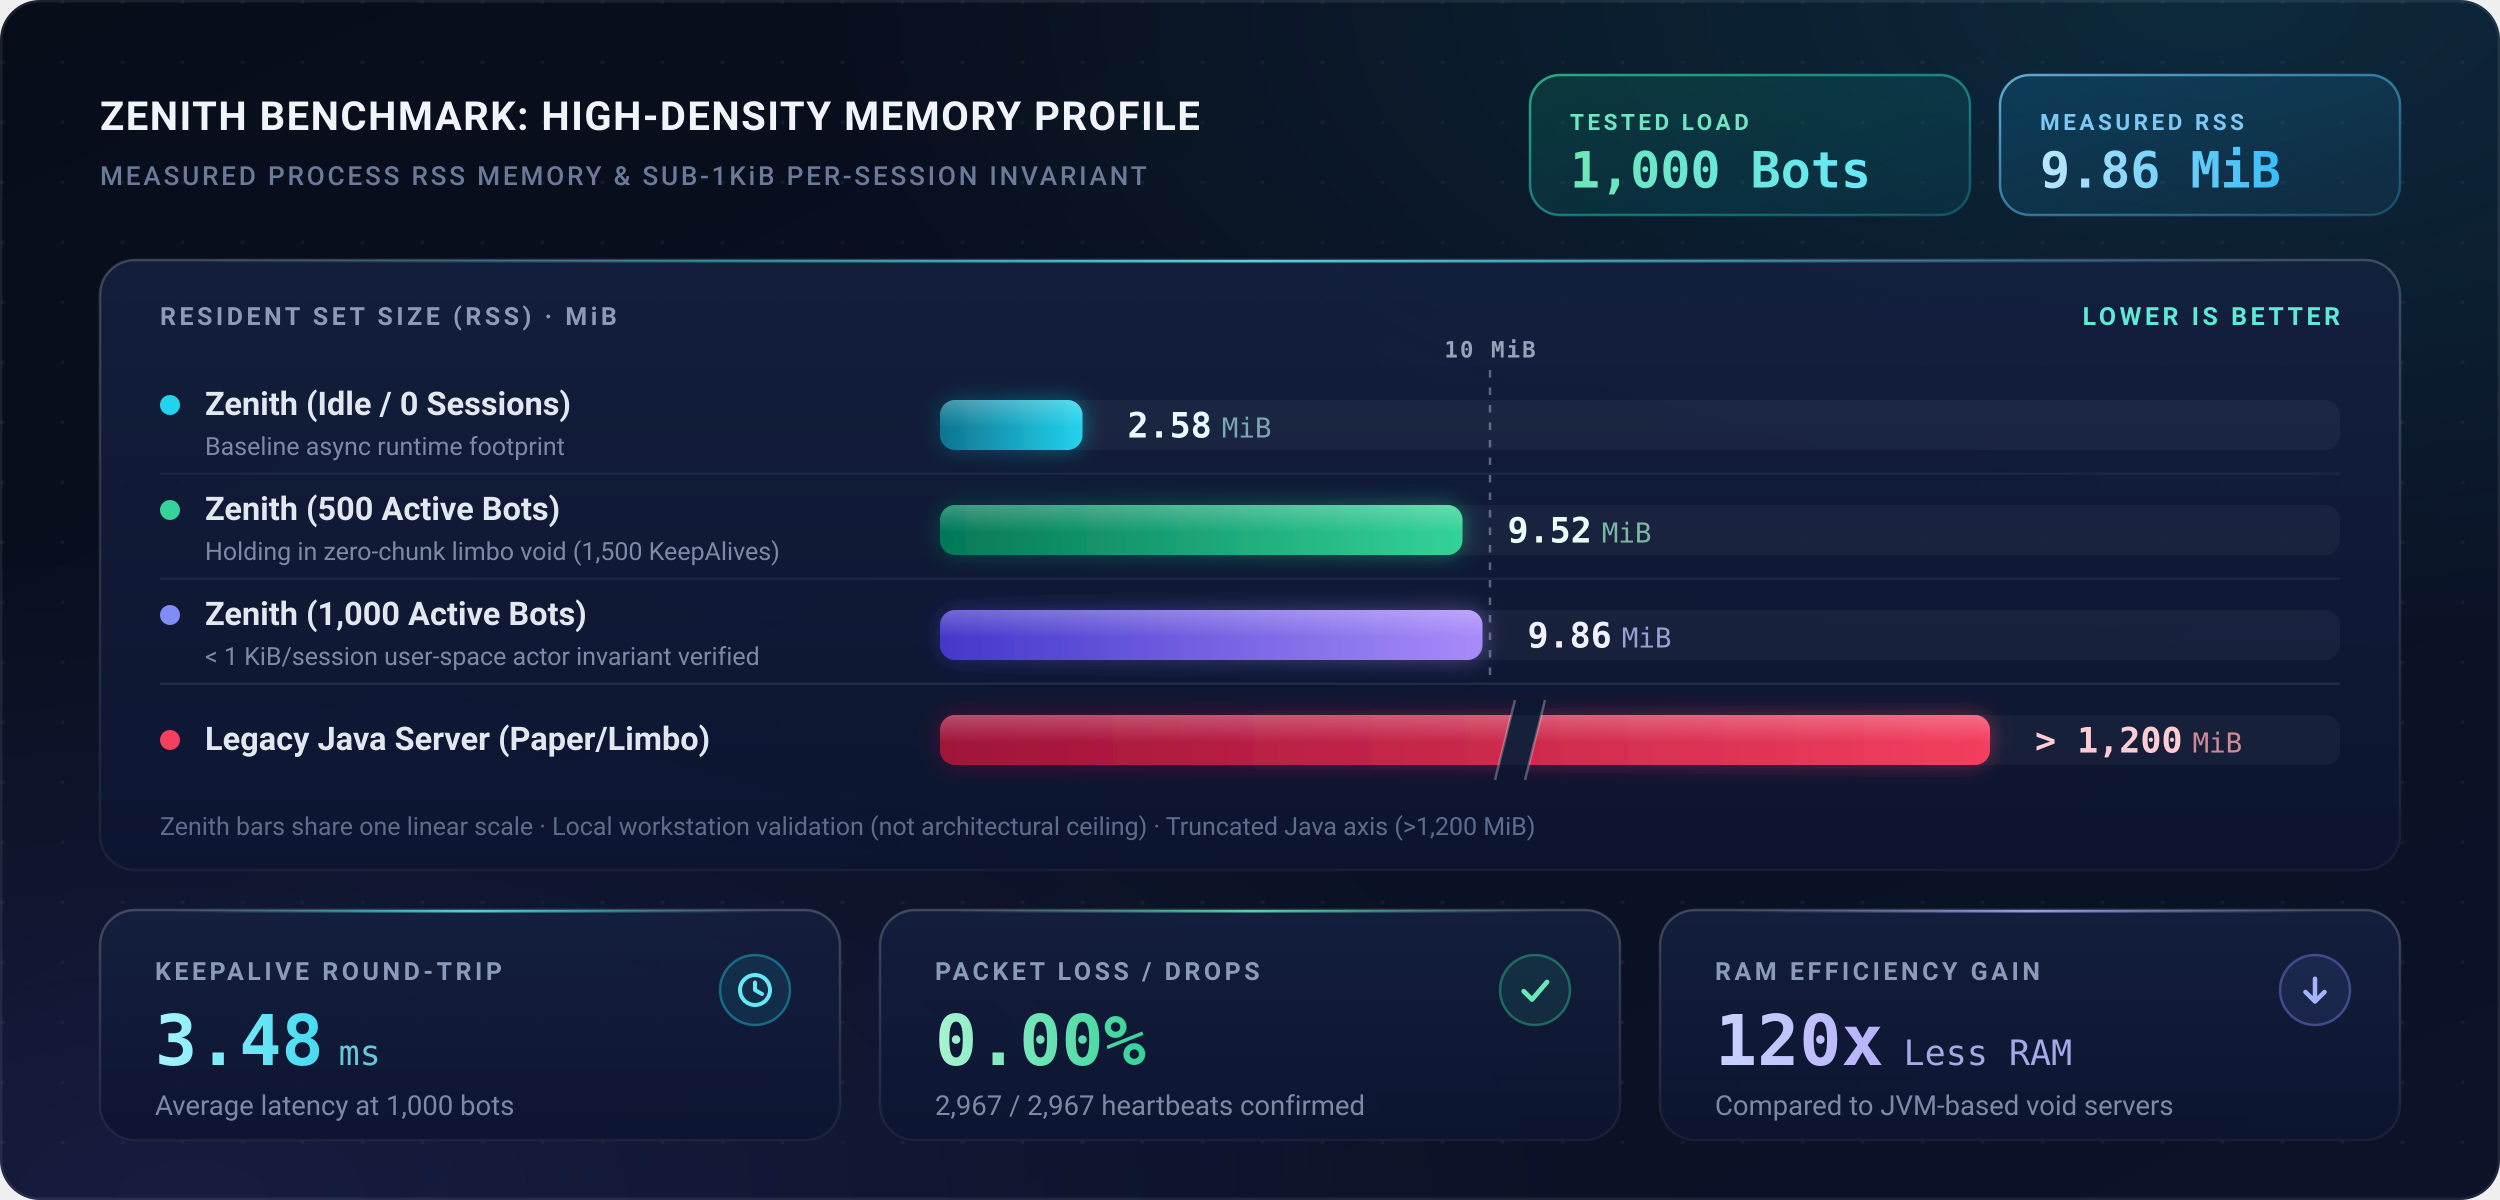
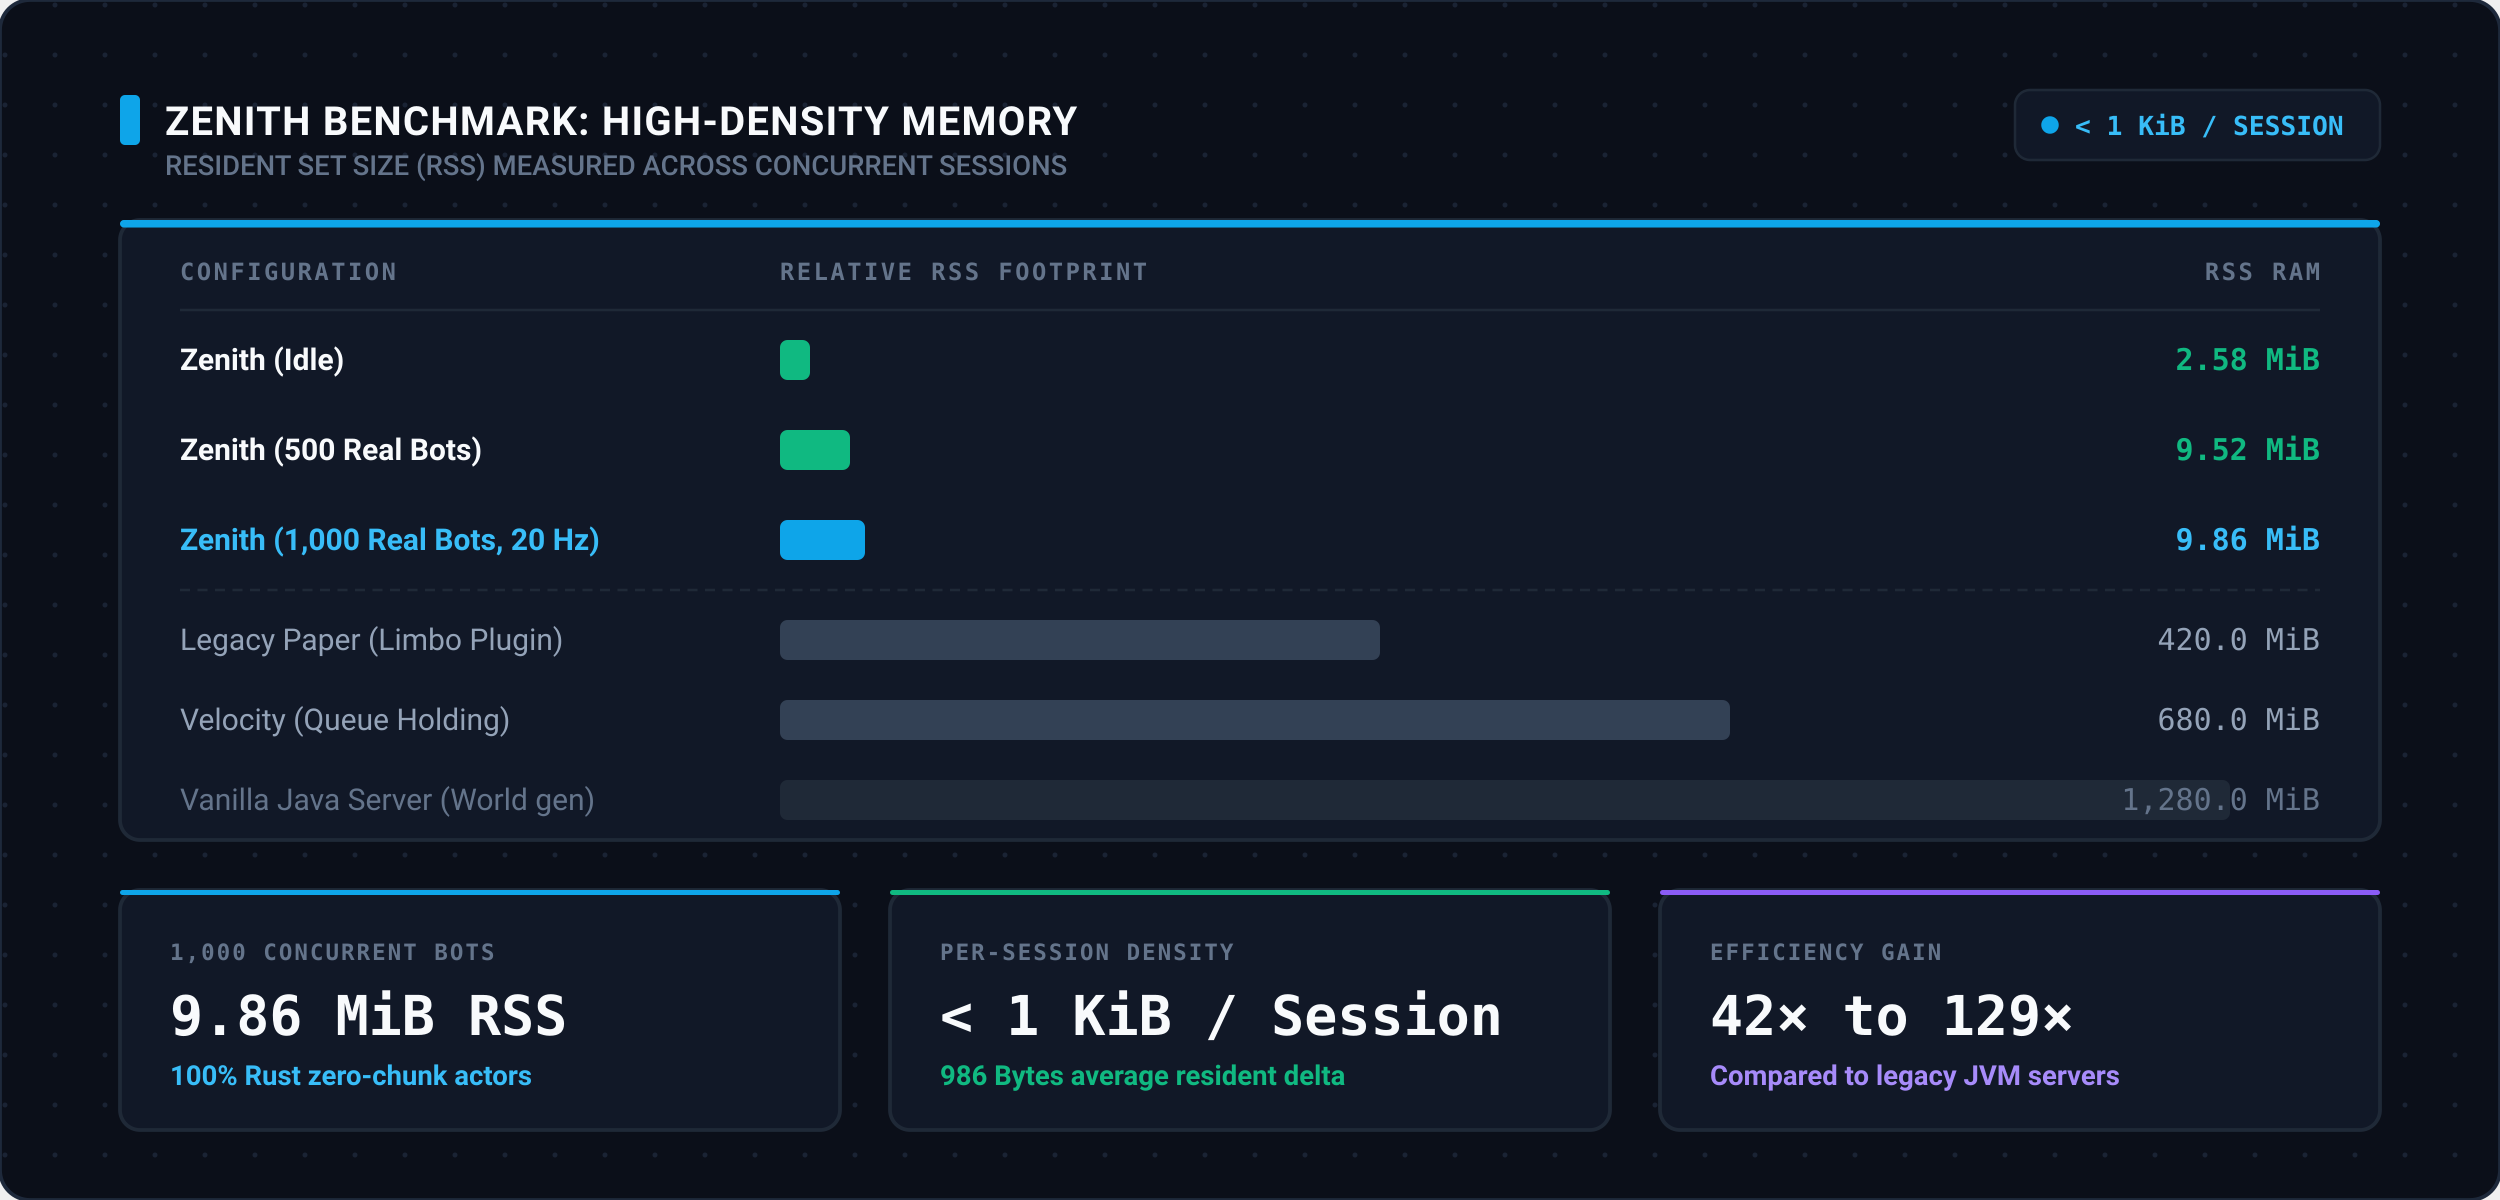
- <svg xmlns="http://www.w3.org/2000/svg" viewBox="0 0 1000 480" width="100%" height="100%" role="img" aria-labelledby="zt zd">
+ <svg xmlns="http://www.w3.org/2000/svg" viewBox="0 0 1000 480" width="100%" height="100%" role="img" aria-labelledby="mem-title mem-desc">
  <defs>
    <style>
-       .sans { font-family: -apple-system, BlinkMacSystemFont, 'Segoe UI', Roboto, sans-serif; }
+       .sans { font-family: system-ui, -apple-system, BlinkMacSystemFont, 'Segoe UI', Roboto, sans-serif; }
      .mono { font-family: 'JetBrains Mono', Consolas, monospace; }
    </style>
-     <linearGradient id="bg" x1="0" y1="0" x2="1" y2="1">
-       <stop offset="0" stop-color="#080d1a" />
-       <stop offset="1" stop-color="#0b1329" />
-     </linearGradient>
-     <radialGradient id="glowA" cx="0.88" cy="0" r="0.55">
-       <stop offset="0" stop-color="#22d3ee" stop-opacity="0.13" />
-       <stop offset="1" stop-color="#22d3ee" stop-opacity="0" />
-     </radialGradient>
-     <radialGradient id="glowB" cx="0.08" cy="1" r="0.55">
-       <stop offset="0" stop-color="#6366f1" stop-opacity="0.14" />
-       <stop offset="1" stop-color="#6366f1" stop-opacity="0" />
-     </radialGradient>
-     <pattern id="dots" width="24" height="24" patternUnits="userSpaceOnUse">
-       <circle cx="1" cy="1" r="0.8" fill="#ffffff" fill-opacity="0.045" />
+     <pattern id="dotGridMem" width="20" height="20" patternUnits="userSpaceOnUse">
+       <circle cx="2" cy="2" r="1" fill="#1e293b" fill-opacity="0.8" />
    </pattern>
-     <linearGradient id="cardFill" x1="0" y1="0" x2="0" y2="1">
-       <stop offset="0" stop-color="#14203f" stop-opacity="0.88" />
-       <stop offset="1" stop-color="#0c1430" stop-opacity="0.92" />
-     </linearGradient>
-     <linearGradient id="cardEdge" x1="0" y1="0" x2="0" y2="1">
-       <stop offset="0" stop-color="#ffffff" stop-opacity="0.20" />
-       <stop offset="1" stop-color="#ffffff" stop-opacity="0.05" />
-     </linearGradient>
-     <linearGradient id="topCyan" x1="0" y1="0" x2="1" y2="0">
-       <stop offset="0" stop-color="#22d3ee" stop-opacity="0" />
-       <stop offset="0.5" stop-color="#67e8f9" stop-opacity="0.85" />
-       <stop offset="1" stop-color="#22d3ee" stop-opacity="0" />
-     </linearGradient>
-     <linearGradient id="topEmerald" x1="0" y1="0" x2="1" y2="0">
-       <stop offset="0" stop-color="#34d399" stop-opacity="0" />
-       <stop offset="0.5" stop-color="#6ee7b7" stop-opacity="0.85" />
-       <stop offset="1" stop-color="#34d399" stop-opacity="0" />
-     </linearGradient>
-     <linearGradient id="topViolet" x1="0" y1="0" x2="1" y2="0">
-       <stop offset="0" stop-color="#818cf8" stop-opacity="0" />
-       <stop offset="0.5" stop-color="#a5b4fc" stop-opacity="0.85" />
-       <stop offset="1" stop-color="#818cf8" stop-opacity="0" />
-     </linearGradient>
-     <linearGradient id="gCyan" x1="0" y1="0" x2="1" y2="0">
-       <stop offset="0" stop-color="#0e7490" />
-       <stop offset="1" stop-color="#22d3ee" />
-     </linearGradient>
-     <linearGradient id="gEmerald" x1="0" y1="0" x2="1" y2="0">
-       <stop offset="0" stop-color="#047857" />
-       <stop offset="1" stop-color="#34d399" />
-     </linearGradient>
-     <linearGradient id="gViolet" x1="0" y1="0" x2="1" y2="0">
-       <stop offset="0" stop-color="#4338ca" />
-       <stop offset="1" stop-color="#a78bfa" />
-     </linearGradient>
-     <linearGradient id="gRed" x1="0" y1="0" x2="1" y2="0">
-       <stop offset="0" stop-color="#9f1239" />
-       <stop offset="1" stop-color="#f43f5e" />
-     </linearGradient>
-     <linearGradient id="sheen" x1="0" y1="0" x2="0" y2="1">
-       <stop offset="0" stop-color="#ffffff" stop-opacity="0.24" />
-       <stop offset="0.55" stop-color="#ffffff" stop-opacity="0" />
-     </linearGradient>
-     <linearGradient id="badgeA" x1="0" y1="0" x2="1" y2="1">
-       <stop offset="0" stop-color="#10b981" stop-opacity="0.18" />
-       <stop offset="1" stop-color="#06b6d4" stop-opacity="0.08" />
-     </linearGradient>
-     <linearGradient id="badgeAEdge" x1="0" y1="0" x2="1" y2="1">
-       <stop offset="0" stop-color="#34d399" stop-opacity="0.75" />
-       <stop offset="1" stop-color="#22d3ee" stop-opacity="0.25" />
-     </linearGradient>
-     <linearGradient id="badgeB" x1="0" y1="0" x2="1" y2="1">
-       <stop offset="0" stop-color="#0ea5e9" stop-opacity="0.18" />
-       <stop offset="1" stop-color="#38bdf8" stop-opacity="0.06" />
-     </linearGradient>
-     <linearGradient id="badgeBEdge" x1="0" y1="0" x2="1" y2="1">
-       <stop offset="0" stop-color="#7dd3fc" stop-opacity="0.75" />
-       <stop offset="1" stop-color="#38bdf8" stop-opacity="0.25" />
-     </linearGradient>
-     <linearGradient id="tGreenCyan" x1="0" y1="0" x2="1" y2="0">
-       <stop offset="0" stop-color="#6ee7b7" />
-       <stop offset="1" stop-color="#67e8f9" />
-     </linearGradient>
-     <linearGradient id="tSky" x1="0" y1="0" x2="1" y2="0">
-       <stop offset="0" stop-color="#bae6fd" />
-       <stop offset="1" stop-color="#38bdf8" />
-     </linearGradient>
-     <linearGradient id="tCyan" x1="0" y1="0" x2="1" y2="0">
-       <stop offset="0" stop-color="#a5f3fc" />
-       <stop offset="1" stop-color="#22d3ee" />
-     </linearGradient>
-     <linearGradient id="tEmerald" x1="0" y1="0" x2="1" y2="0">
-       <stop offset="0" stop-color="#a7f3d0" />
-       <stop offset="1" stop-color="#34d399" />
-     </linearGradient>
-     <linearGradient id="tViolet" x1="0" y1="0" x2="1" y2="0">
-       <stop offset="0" stop-color="#c7d2fe" />
-       <stop offset="1" stop-color="#a78bfa" />
-     </linearGradient>
-     <filter id="glow" x="-30%" y="-120%" width="160%" height="340%">
-       <feGaussianBlur in="SourceGraphic" stdDeviation="4.5" result="b" />
-       <feComponentTransfer in="b" result="b2">
-         <feFuncA type="linear" slope="0.45" />
-       </feComponentTransfer>
-       <feMerge>
-         <feMergeNode in="b2" />
-         <feMergeNode in="SourceGraphic" />
-       </feMerge>
-     </filter>
    <clipPath id="chart-clip-ref">
      <path d="M 1711.457 26.3 C 777.001 0.947 124.50 9.70 10174464.0 0.18 Z" />
    </clipPath>
-     <mask id="breakMask" maskUnits="userSpaceOnUse" x="0" y="0" width="1000" height="480">
-       <rect x="0" y="0" width="1000" height="480" fill="#ffffff" />
-       <polygon points="606,280 618,280 610,312 598,312" fill="#000000" />
-     </mask>
  </defs>
-   <rect width="1000" height="480" rx="16" fill="url(#bg)" />
-   <rect width="1000" height="480" rx="16" fill="url(#dots)" />
-   <rect width="1000" height="480" rx="16" fill="url(#glowA)" />
-   <rect width="1000" height="480" rx="16" fill="url(#glowB)" />
-   <rect x="0.5" y="0.5" width="999" height="479" rx="15.5" fill="none" stroke="#ffffff" stroke-opacity="0.08" />
-   <text x="40" y="52" class="sans" font-size="16" font-weight="700" letter-spacing="0.6" fill="#f1f5f9">ZENITH BENCHMARK: HIGH-DENSITY MEMORY PROFILE</text>
-   <text x="40" y="74" class="sans" font-size="10.5" font-weight="500" letter-spacing="1.1" fill="#6b7a99">MEASURED PROCESS RSS MEMORY &amp; SUB-1KiB PER-SESSION INVARIANT</text>
-   <rect x="612" y="30" width="176" height="56" rx="12" fill="url(#badgeA)" stroke="url(#badgeAEdge)" stroke-width="1" />
-   <text x="628" y="52" class="sans" font-size="9" font-weight="600" letter-spacing="1.4" fill="#6ee7c1">TESTED LOAD</text>
-   <text x="628" y="75" class="mono" font-size="20" font-weight="700" fill="url(#tGreenCyan)">1,000 Bots</text>
-   <rect x="800" y="30" width="160" height="56" rx="12" fill="url(#badgeB)" stroke="url(#badgeBEdge)" stroke-width="1" />
-   <text x="816" y="52" class="sans" font-size="9" font-weight="600" letter-spacing="1.4" fill="#7dc8f5">MEASURED RSS</text>
-   <text x="816" y="75" class="mono" font-size="20" font-weight="700" fill="url(#tSky)">9.86 MiB</text>
-   <rect x="40" y="104" width="920" height="244" rx="14" fill="url(#cardFill)" stroke="url(#cardEdge)" stroke-width="1" />
-   <rect x="80" y="104" width="840" height="1" fill="url(#topCyan)" />
-   <text x="64" y="130" class="sans" font-size="10" font-weight="600" letter-spacing="1.4" fill="#8b9ab8">RESIDENT SET SIZE (RSS) · MiB</text>
-   <text x="936" y="130" class="sans" font-size="10" font-weight="600" letter-spacing="1.4" fill="#5eead4" text-anchor="end">LOWER IS BETTER</text>
-   <rect x="64" y="189" width="872" height="1" fill="#ffffff" fill-opacity="0.05" />
-   <rect x="64" y="231" width="872" height="1" fill="#ffffff" fill-opacity="0.05" />
-   <rect x="64" y="273" width="872" height="1" fill="#ffffff" fill-opacity="0.08" />
-   <text x="596" y="143" class="mono" font-size="9" font-weight="600" letter-spacing="0.8" fill="#94a3b8" text-anchor="middle">10 MiB</text>
-   <line x1="596" y1="148" x2="596" y2="270" stroke="#94a3b8" stroke-opacity="0.55" stroke-width="1" stroke-dasharray="3 4" />
-   <circle cx="68" cy="162" r="4" fill="#22d3ee" />
-   <text x="82" y="166" class="sans" font-size="13" font-weight="600" fill="#e2e8f0">Zenith (Idle / 0 Sessions)</text>
-   <text x="82" y="182" class="sans" font-size="10" fill="#7c8aa5">Baseline async runtime footprint</text>
-   <rect x="376" y="160" width="560" height="20" rx="6" fill="#ffffff" fill-opacity="0.04" />
-   <rect x="376" y="160" width="57" height="20" rx="6" fill="url(#gCyan)" filter="url(#glow)" />
-   <rect x="376" y="160" width="57" height="20" rx="6" fill="url(#sheen)" />
-   <text x="451" y="175" class="mono" font-size="14" font-weight="700" fill="#e6fbff">2.58<tspan font-size="11" font-weight="500" fill="#7aa7b5" dx="4">MiB</tspan>
-   </text>
-   <circle cx="68" cy="204" r="4" fill="#34d399" />
-   <text x="82" y="208" class="sans" font-size="13" font-weight="600" fill="#e2e8f0">Zenith (500 Active Bots)</text>
-   <text x="82" y="224" class="sans" font-size="10" fill="#7c8aa5">Holding in zero-chunk limbo void (1,500 KeepAlives)</text>
-   <rect x="376" y="202" width="560" height="20" rx="6" fill="#ffffff" fill-opacity="0.04" />
-   <rect x="376" y="202" width="209" height="20" rx="6" fill="url(#gEmerald)" filter="url(#glow)" />
-   <rect x="376" y="202" width="209" height="20" rx="6" fill="url(#sheen)" />
-   <text x="603" y="217" class="mono" font-size="14" font-weight="700" fill="#e9fff6">9.52<tspan font-size="11" font-weight="500" fill="#7bb8a2" dx="4">MiB</tspan>
-   </text>
-   <circle cx="68" cy="246" r="4" fill="#818cf8" />
-   <text x="82" y="250" class="sans" font-size="13" font-weight="600" fill="#e2e8f0">Zenith (1,000 Active Bots)</text>
-   <text x="82" y="266" class="sans" font-size="10" fill="#7c8aa5">&lt; 1 KiB/session user-space actor invariant verified</text>
-   <rect x="376" y="244" width="560" height="20" rx="6" fill="#ffffff" fill-opacity="0.04" />
-   <rect x="376" y="244" width="217" height="20" rx="6" fill="url(#gViolet)" filter="url(#glow)" />
-   <rect x="376" y="244" width="217" height="20" rx="6" fill="url(#sheen)" />
-   <text x="611" y="259" class="mono" font-size="14" font-weight="700" fill="#f0f0ff">9.86<tspan font-size="11" font-weight="500" fill="#9aa0d6" dx="4">MiB</tspan>
-   </text>
-   <circle cx="68" cy="296" r="4" fill="#f43f5e" />
-   <text x="82" y="300" class="sans" font-size="13" font-weight="600" fill="#e2e8f0">Legacy Java Server (Paper/Limbo)</text>
-   <rect x="376" y="286" width="560" height="20" rx="6" fill="#ffffff" fill-opacity="0.04" />
-   <g mask="url(#breakMask)">
-     <rect x="376" y="286" width="420" height="20" rx="6" fill="url(#gRed)" filter="url(#glow)" />
-     <rect x="376" y="286" width="420" height="20" rx="6" fill="url(#sheen)" />
+   <rect width="1000" height="480" rx="12" fill="#0b0f19" />
+   <rect width="1000" height="480" rx="12" fill="url(#dotGridMem)" />
+   <rect width="1000" height="480" rx="12" fill="none" stroke="#1e293b" stroke-width="1.5" />
+   <g transform="translate(48, 38)">
+     <rect width="8" height="20" rx="2" fill="#0ea5e9" />
+     <text x="18" y="16" class="sans" font-size="16" font-weight="700" fill="#f8fafc" letter-spacing="0.5">ZENITH BENCHMARK: HIGH-DENSITY MEMORY</text>
+     <text x="18" y="32" class="sans" font-size="11" font-weight="500" fill="#64748b">RESIDENT SET SIZE (RSS) MEASURED ACROSS CONCURRENT SESSIONS</text>
  </g>
-   <line x1="606" y1="280" x2="598" y2="312" stroke="#ffffff" stroke-opacity="0.28" stroke-width="1" />
-   <line x1="618" y1="280" x2="610" y2="312" stroke="#ffffff" stroke-opacity="0.28" stroke-width="1" />
-   <text x="814" y="301" class="mono" font-size="14" font-weight="700" fill="#fecdd3">&gt; 1,200<tspan font-size="11" font-weight="500" fill="#d08a96" dx="4">MiB</tspan>
-   </text>
-   <text x="64" y="334" class="sans" font-size="10" fill="#5f6d8a">Zenith bars share one linear scale · Local workstation validation (not architectural ceiling) · Truncated Java axis (&gt;1,200 MiB)</text>
-   <rect x="40" y="364" width="296" height="92" rx="14" fill="url(#cardFill)" stroke="url(#cardEdge)" stroke-width="1" />
-   <rect x="70" y="364" width="236" height="1" fill="url(#topCyan)" />
-   <text x="62" y="392" class="sans" font-size="10" font-weight="600" letter-spacing="1.4" fill="#8b9ab8">KEEPALIVE ROUND-TRIP</text>
-   <text x="62" y="426" class="mono" font-size="28" font-weight="700" fill="url(#tCyan)">3.48<tspan font-size="14" font-weight="500" dx="6" fill="#67c7d9">ms</tspan>
-   </text>
-   <text x="62" y="446" class="sans" font-size="11" fill="#7c8aa5">Average latency at 1,000 bots</text>
-   <g transform="translate(302 396)">
-     <circle r="14" fill="#22d3ee" fill-opacity="0.10" stroke="#22d3ee" stroke-opacity="0.40" />
-     <circle r="6" fill="none" stroke="#67e8f9" stroke-width="1.6" />
-     <path d="M0 -3 V0 L2.8 1.6" fill="none" stroke="#67e8f9" stroke-width="1.6" stroke-linecap="round" stroke-linejoin="round" />
+   <g transform="translate(806, 36)">
+     <rect width="146" height="28" rx="6" fill="#111827" stroke="#1f2937" stroke-width="1" />
+     <circle cx="14" cy="14" r="3.5" fill="#0ea5e9" />
+     <text x="24" y="18" class="mono" font-size="10.5" font-weight="600" fill="#38bdf8">&lt; 1 KiB / SESSION</text>
  </g>
-   <rect x="352" y="364" width="296" height="92" rx="14" fill="url(#cardFill)" stroke="url(#cardEdge)" stroke-width="1" />
-   <rect x="382" y="364" width="236" height="1" fill="url(#topEmerald)" />
-   <text x="374" y="392" class="sans" font-size="10" font-weight="600" letter-spacing="1.4" fill="#8b9ab8">PACKET LOSS / DROPS</text>
-   <text x="374" y="426" class="mono" font-size="28" font-weight="700" fill="url(#tEmerald)">0.00%</text>
-   <text x="374" y="446" class="sans" font-size="11" fill="#7c8aa5">2,967 / 2,967 heartbeats confirmed</text>
-   <g transform="translate(614 396)">
-     <circle r="14" fill="#34d399" fill-opacity="0.10" stroke="#34d399" stroke-opacity="0.40" />
-     <path d="M-4.5 0.5 L-1.2 3.8 L4.8 -3.2" fill="none" stroke="#6ee7b7" stroke-width="1.9" stroke-linecap="round" stroke-linejoin="round" />
+   <g transform="translate(48, 88)">
+     <rect width="904" height="248" rx="8" fill="#111827" stroke="#1f2937" stroke-width="1.5" />
+     <rect x="0" y="0" width="904" height="3" rx="1.5" fill="#0ea5e9" />
+     <g transform="translate(24, 24)">
+       <text x="0" y="0" class="mono" font-size="9.5" font-weight="700" fill="#64748b" letter-spacing="1">CONFIGURATION</text>
+       <text x="240" y="0" class="mono" font-size="9.5" font-weight="700" fill="#64748b" letter-spacing="1">RELATIVE RSS FOOTPRINT</text>
+       <text x="856" y="0" class="mono" font-size="9.5" font-weight="700" fill="#64748b" letter-spacing="1" text-anchor="end">RSS RAM</text>
+     </g>
+     <line x1="24" y1="36" x2="880" y2="36" stroke="#1f2937" stroke-width="1" />
+     <g transform="translate(24, 60)">
+       <text x="0" y="0" class="sans" font-size="12" font-weight="600" fill="#f8fafc">Zenith (Idle)</text>
+       <rect x="240" y="-12" width="12" height="16" rx="3" fill="#10b981" />
+       <text x="856" y="0" class="mono" font-size="12" font-weight="700" fill="#10b981" text-anchor="end">2.58 MiB</text>
+     </g>
+     <g transform="translate(24, 96)">
+       <text x="0" y="0" class="sans" font-size="12" font-weight="600" fill="#f8fafc">Zenith (500 Real Bots)</text>
+       <rect x="240" y="-12" width="28" height="16" rx="3" fill="#10b981" />
+       <text x="856" y="0" class="mono" font-size="12" font-weight="700" fill="#10b981" text-anchor="end">9.52 MiB</text>
+     </g>
+     <g transform="translate(24, 132)">
+       <text x="0" y="0" class="sans" font-size="12" font-weight="700" fill="#38bdf8">Zenith (1,000 Real Bots, 20 Hz)</text>
+       <rect x="240" y="-12" width="34" height="16" rx="3" fill="#0ea5e9" />
+       <text x="856" y="0" class="mono" font-size="12" font-weight="800" fill="#38bdf8" text-anchor="end">9.86 MiB</text>
+     </g>
+     <line x1="24" y1="148" x2="880" y2="148" stroke="#1f2937" stroke-width="1" stroke-dasharray="4 3" />
+     <g transform="translate(24, 172)">
+       <text x="0" y="0" class="sans" font-size="12" fill="#94a3b8">Legacy Paper (Limbo Plugin)</text>
+       <rect x="240" y="-12" width="240" height="16" rx="3" fill="#334155" />
+       <text x="856" y="0" class="mono" font-size="12" fill="#94a3b8" text-anchor="end">420.0 MiB</text>
+     </g>
+     <g transform="translate(24, 204)">
+       <text x="0" y="0" class="sans" font-size="12" fill="#94a3b8">Velocity (Queue Holding)</text>
+       <rect x="240" y="-12" width="380" height="16" rx="3" fill="#334155" />
+       <text x="856" y="0" class="mono" font-size="12" fill="#94a3b8" text-anchor="end">680.0 MiB</text>
+     </g>
+     <g transform="translate(24, 236)">
+       <text x="0" y="0" class="sans" font-size="12" fill="#64748b">Vanilla Java Server (World gen)</text>
+       <rect x="240" y="-12" width="580" height="16" rx="3" fill="#1f2937" />
+       <text x="856" y="0" class="mono" font-size="12" fill="#64748b" text-anchor="end">1,280.0 MiB</text>
+     </g>
  </g>
-   <rect x="664" y="364" width="296" height="92" rx="14" fill="url(#cardFill)" stroke="url(#cardEdge)" stroke-width="1" />
-   <rect x="694" y="364" width="236" height="1" fill="url(#topViolet)" />
-   <text x="686" y="392" class="sans" font-size="10" font-weight="600" letter-spacing="1.4" fill="#8b9ab8">RAM EFFICIENCY GAIN</text>
-   <text x="686" y="426" class="mono" font-size="28" font-weight="700" fill="url(#tViolet)">120x<tspan font-size="14" font-weight="500" dx="8" fill="#a5a9e8">Less RAM</tspan>
-   </text>
-   <text x="686" y="446" class="sans" font-size="11" fill="#7c8aa5">Compared to JVM-based void servers</text>
-   <g transform="translate(926 396)">
-     <circle r="14" fill="#818cf8" fill-opacity="0.10" stroke="#818cf8" stroke-opacity="0.40" />
-     <path d="M0 -4.5 V4.5 M-3.8 0.8 L0 4.6 L3.8 0.8" fill="none" stroke="#a5b4fc" stroke-width="1.8" stroke-linecap="round" stroke-linejoin="round" />
+   <g transform="translate(48, 356)">
+     <rect width="288" height="96" rx="8" fill="#111827" stroke="#1f2937" stroke-width="1.5" />
+     <rect x="0" y="0" width="288" height="2" rx="1" fill="#0ea5e9" />
+     <text x="20" y="28" class="mono" font-size="9" font-weight="700" fill="#64748b" letter-spacing="0.8">1,000 CONCURRENT BOTS</text>
+     <text x="20" y="58" class="mono" font-size="22" font-weight="800" fill="#f8fafc">9.86 MiB RSS</text>
+     <text x="20" y="78" class="sans" font-size="11" font-weight="600" fill="#38bdf8">100% Rust zero-chunk actors</text>
+   </g>
+   <g transform="translate(356, 356)">
+     <rect width="288" height="96" rx="8" fill="#111827" stroke="#1f2937" stroke-width="1.5" />
+     <rect x="0" y="0" width="288" height="2" rx="1" fill="#10b981" />
+     <text x="20" y="28" class="mono" font-size="9" font-weight="700" fill="#64748b" letter-spacing="0.8">PER-SESSION DENSITY</text>
+     <text x="20" y="58" class="mono" font-size="22" font-weight="800" fill="#f8fafc">&lt; 1 KiB / Session</text>
+     <text x="20" y="78" class="sans" font-size="11" font-weight="600" fill="#10b981">986 Bytes average resident delta</text>
+   </g>
+   <g transform="translate(664, 356)">
+     <rect width="288" height="96" rx="8" fill="#111827" stroke="#1f2937" stroke-width="1.5" />
+     <rect x="0" y="0" width="288" height="2" rx="1" fill="#8b5cf6" />
+     <text x="20" y="28" class="mono" font-size="9" font-weight="700" fill="#64748b" letter-spacing="0.8">EFFICIENCY GAIN</text>
+     <text x="20" y="58" class="mono" font-size="22" font-weight="800" fill="#f8fafc">42× to 129×</text>
+     <text x="20" y="78" class="sans" font-size="11" font-weight="600" fill="#a78bfa">Compared to legacy JVM servers</text>
  </g>
</svg>
